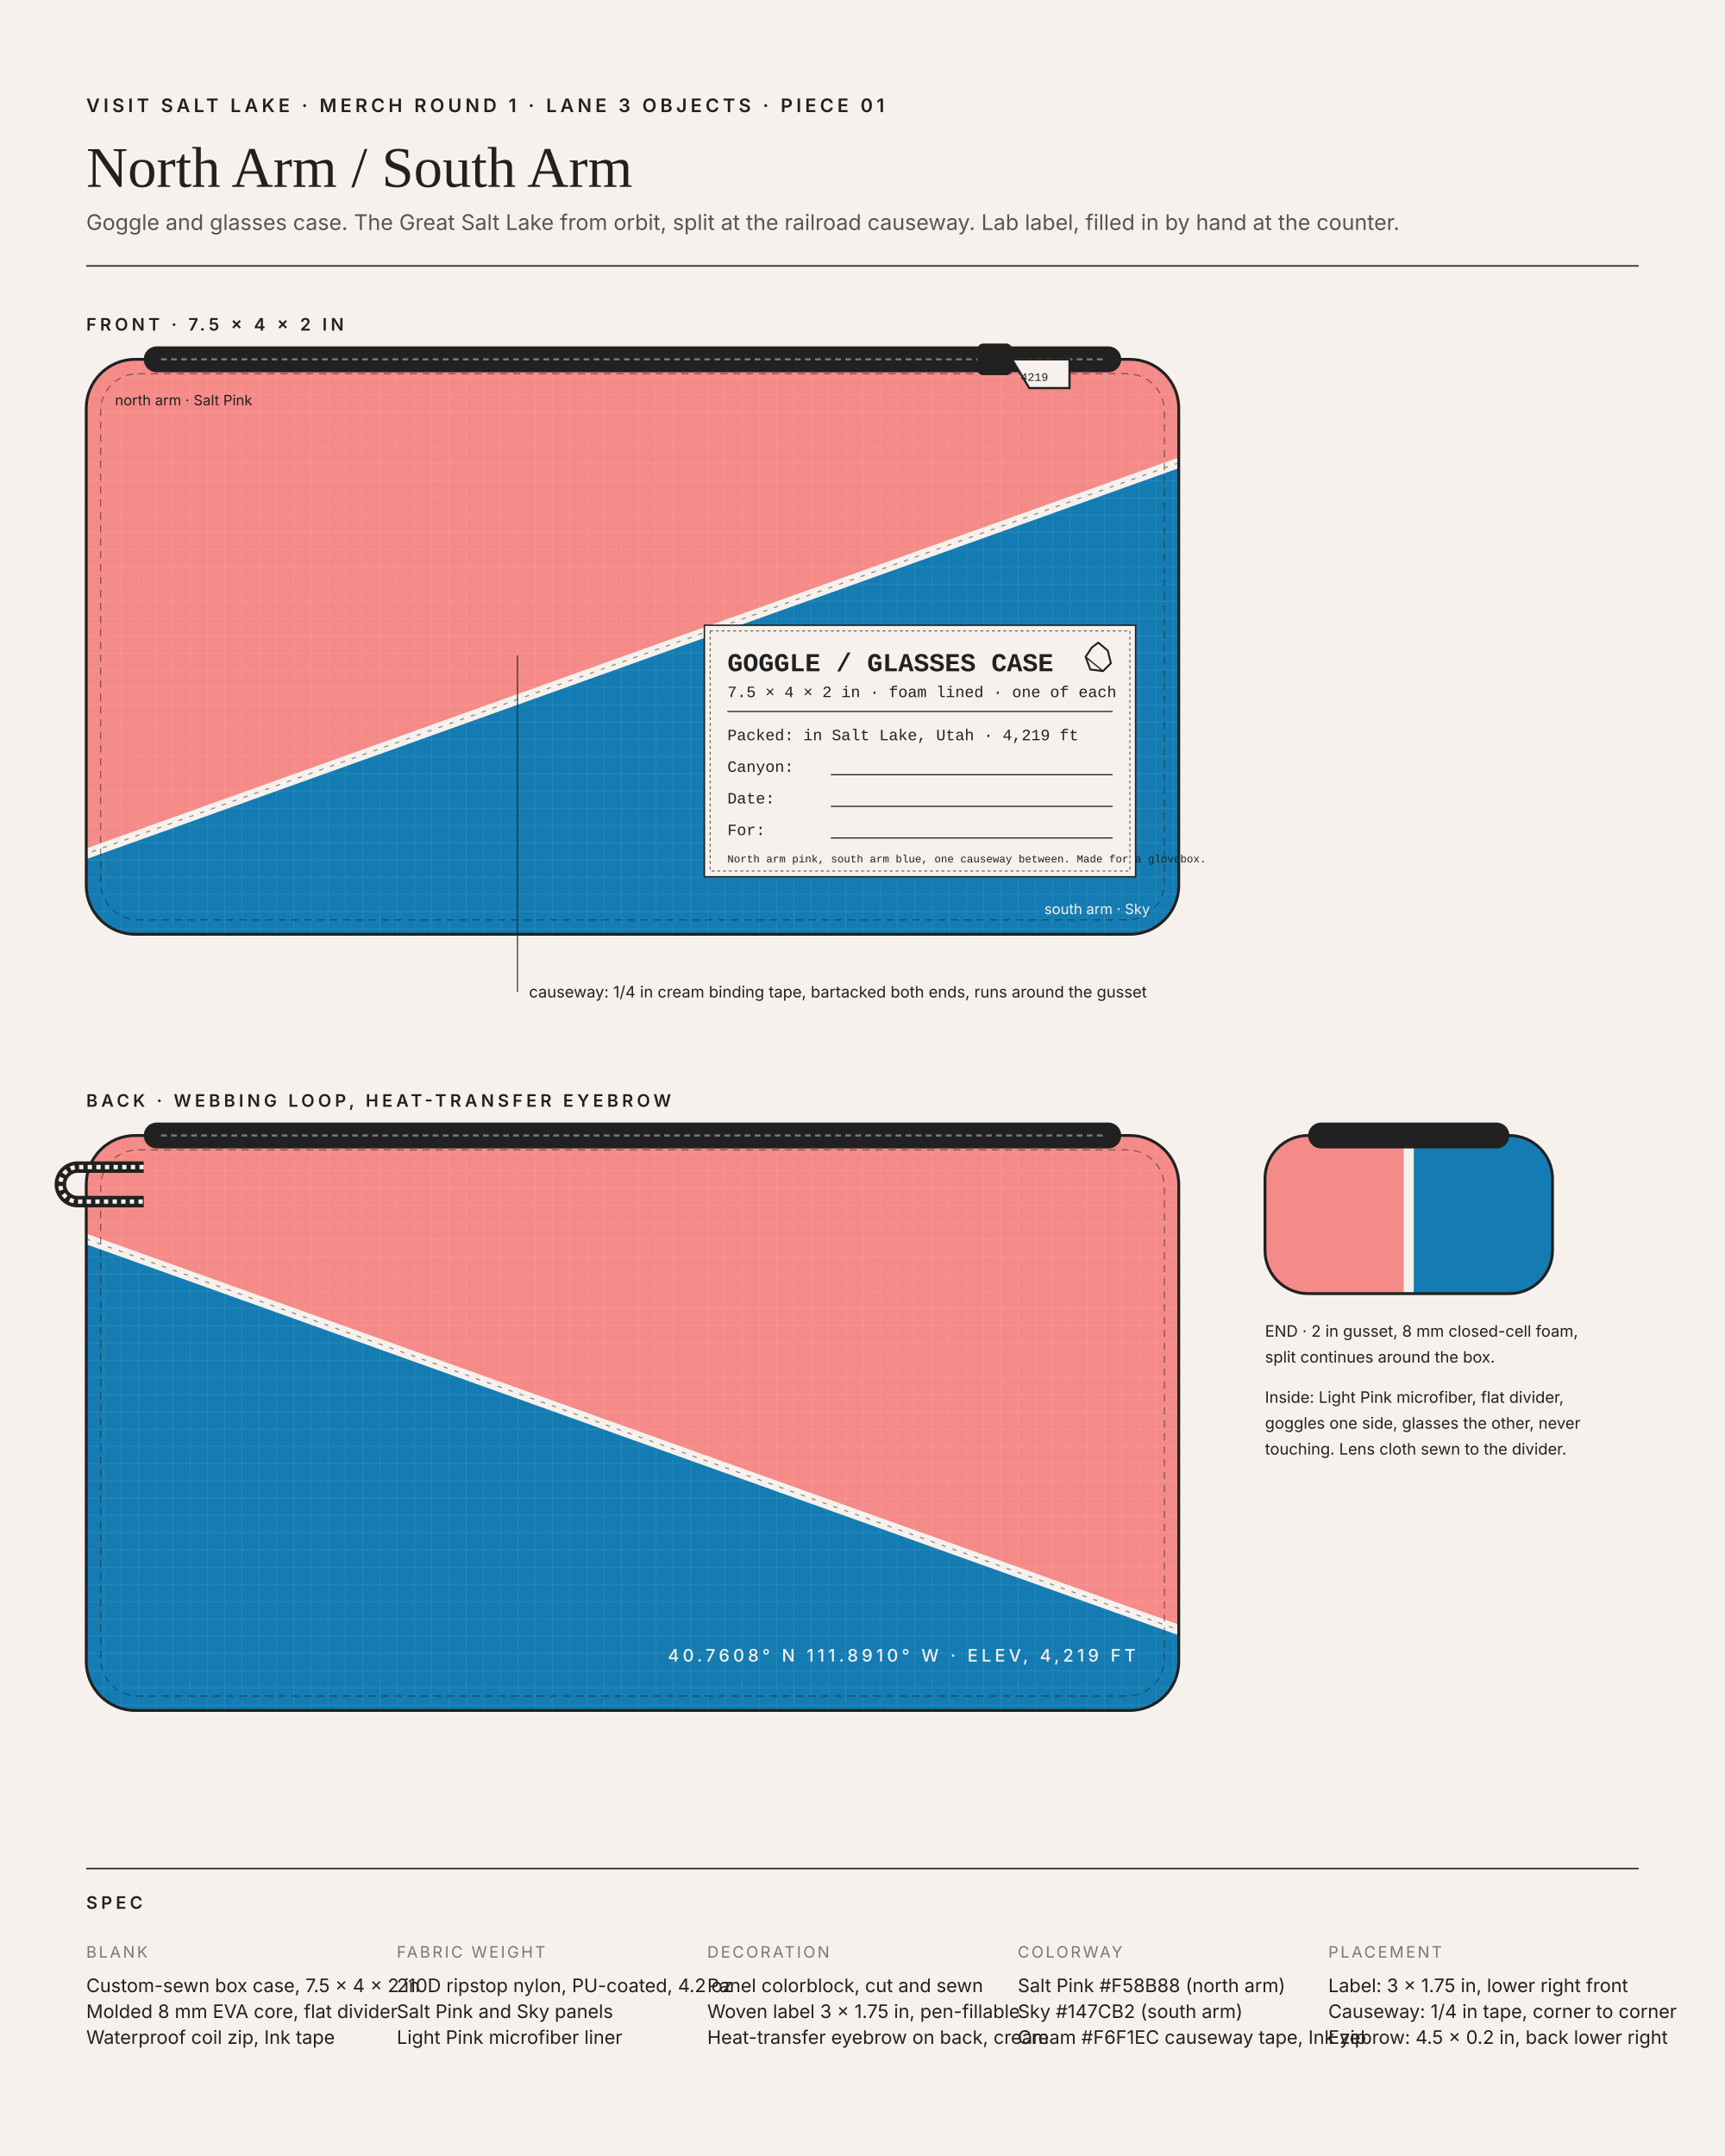
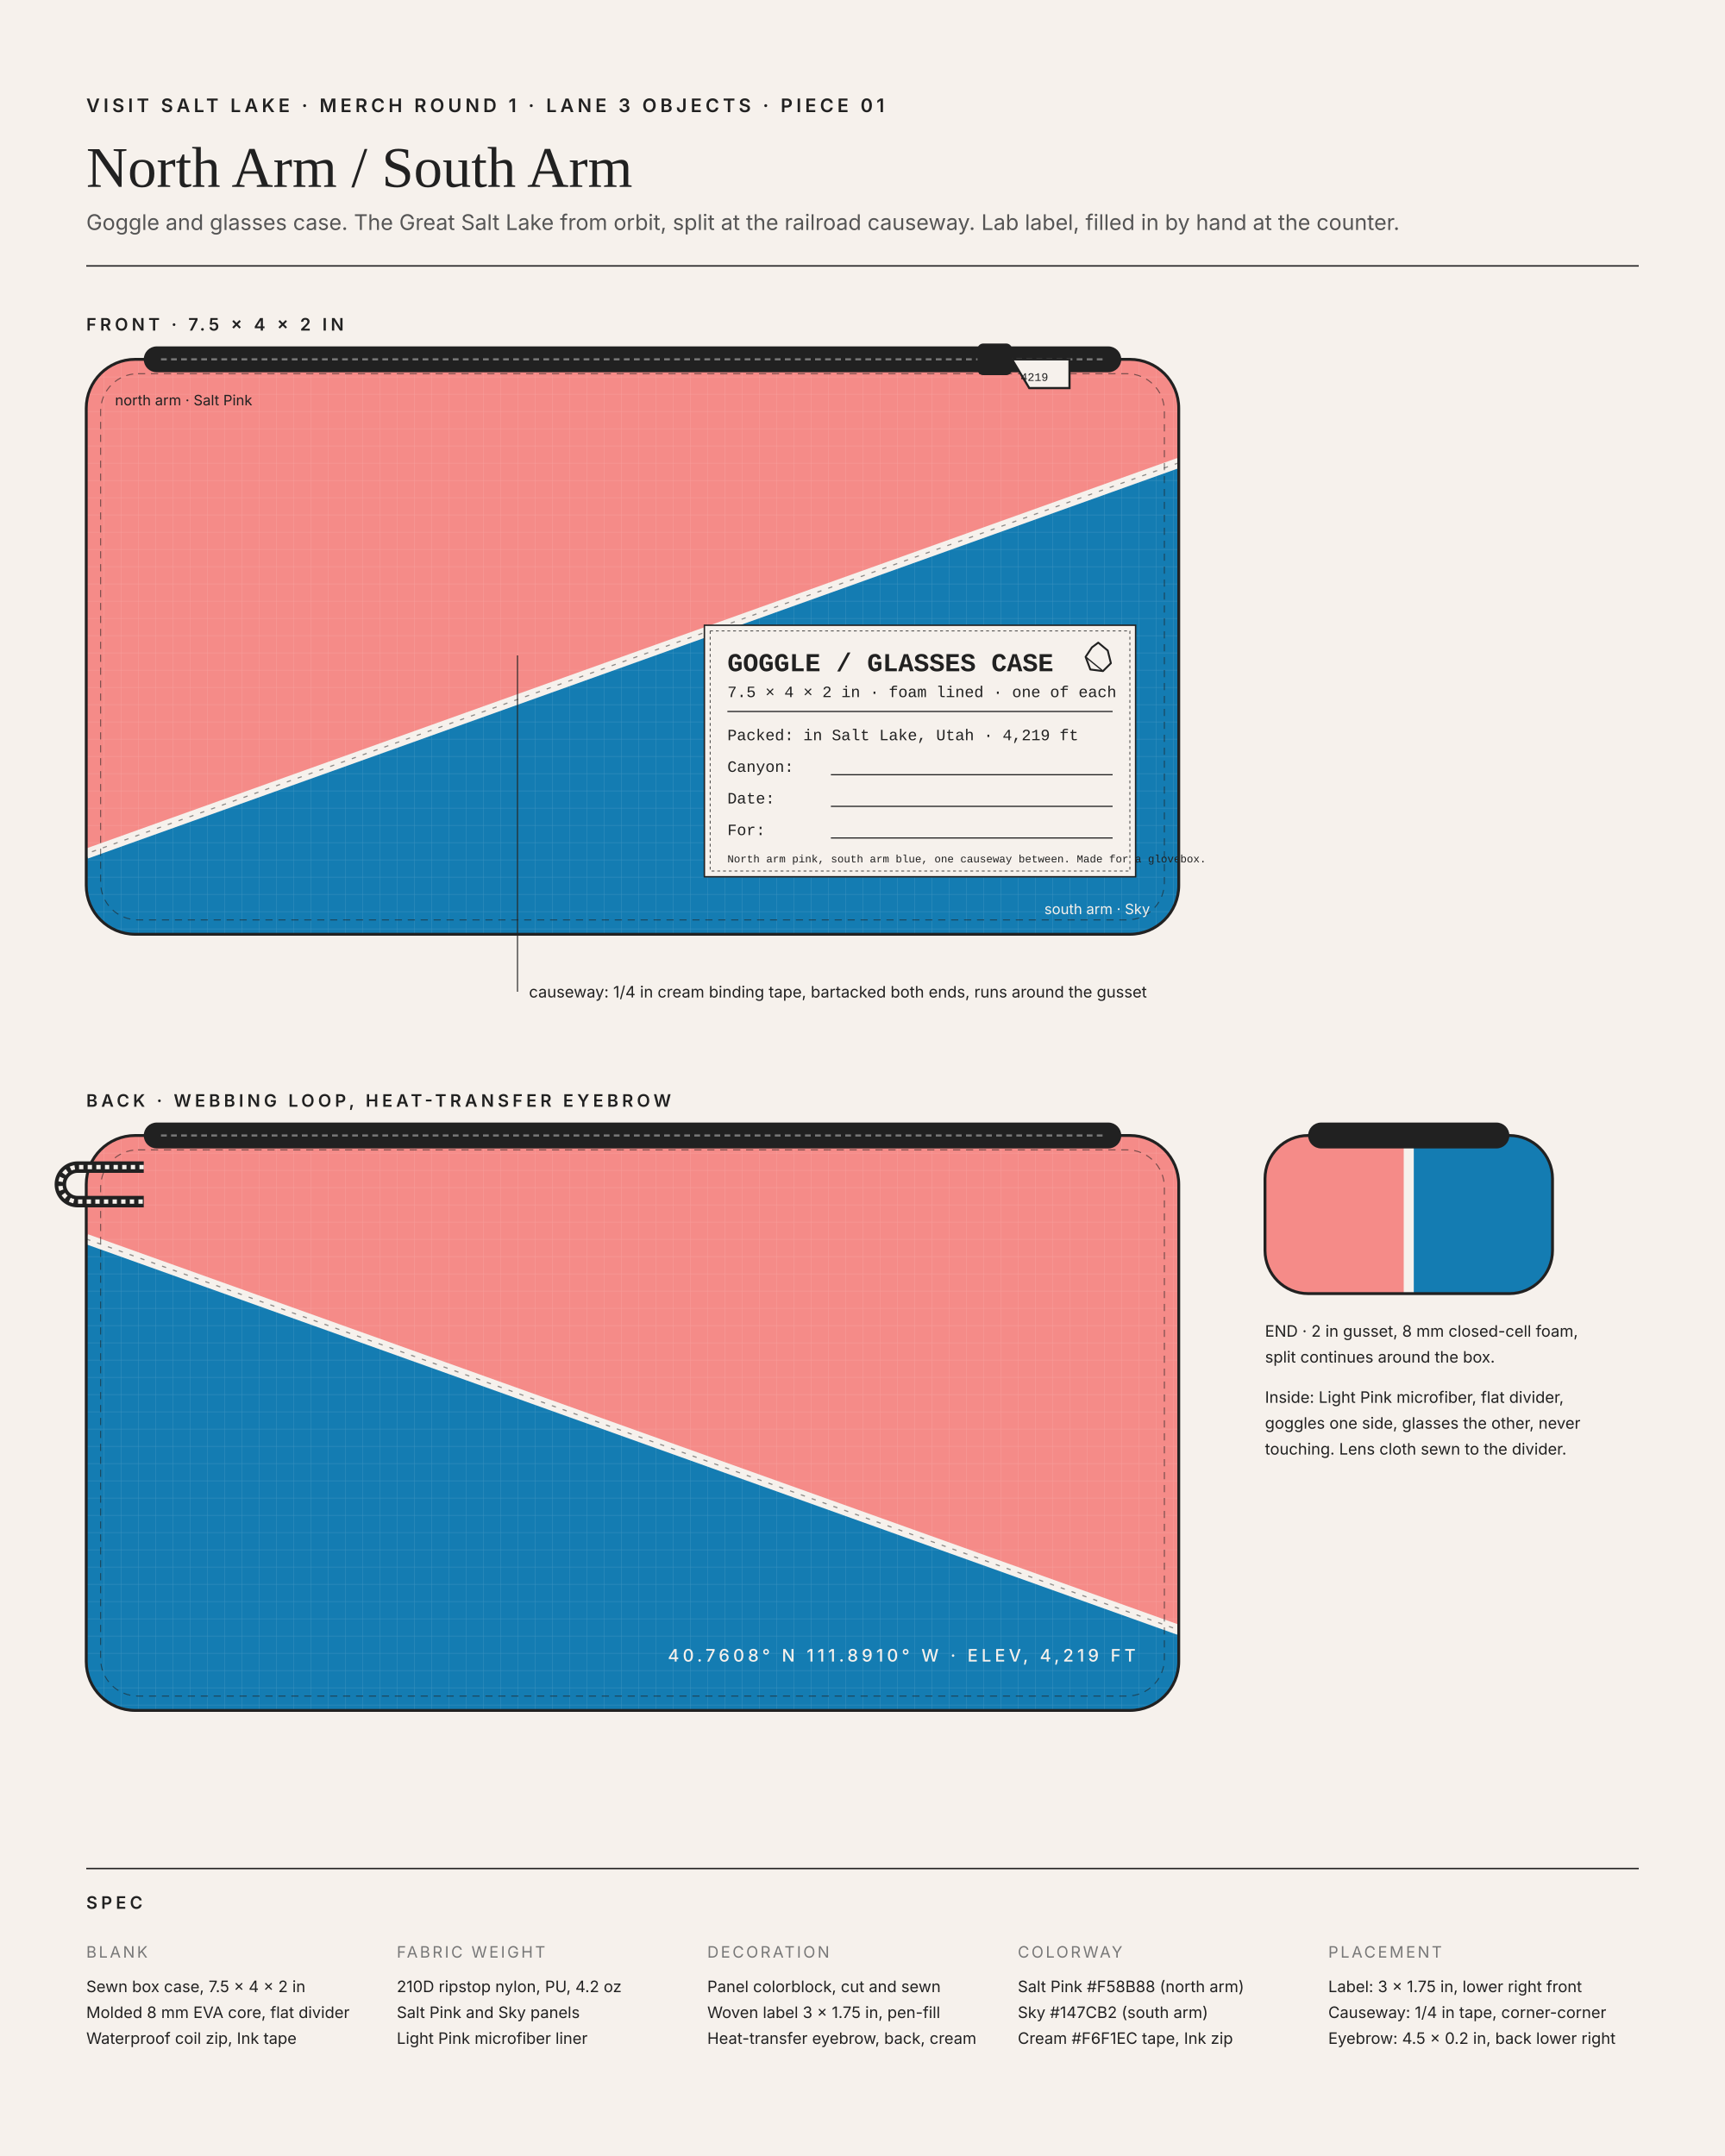
<svg xmlns="http://www.w3.org/2000/svg" viewBox="0 0 1200 1500" width="1200" height="1500">
  <rect width="1200" height="1500" fill="#F6F1EC" />
  <g font-family="Inter, 'Helvetica Neue', Arial, sans-serif" fill="#212121">
    <text x="60" y="78" font-size="13" letter-spacing="2.5" font-weight="600">VISIT SALT LAKE · MERCH ROUND 1 · LANE 3 OBJECTS · PIECE 01</text>
    <text x="60" y="130" font-size="40" font-family="'Ivar Display', Georgia, 'Times New Roman', serif">North Arm / South Arm</text>
    <text x="60" y="160" font-size="15" fill="#555">Goggle and glasses case. The Great Salt Lake from orbit, split at the railroad causeway. Lab label, filled in by hand at the counter.</text>
    <line x1="60" y1="185" x2="1140" y2="185" stroke="#212121" stroke-width="1" />
  </g>
  <text x="60" y="230" font-family="Inter, 'Helvetica Neue', Arial, sans-serif" font-size="12" letter-spacing="2.5" font-weight="600" fill="#212121">FRONT · 7.5 × 4 × 2 IN</text>
  <g transform="translate(60,250)">
    <clipPath id="cpf">
      <rect width="760" height="400" rx="34" />
    </clipPath>
    <g clip-path="url(#cpf)">
      <rect width="760" height="400" fill="#147CB2" />
      <polygon points="0,0 760,0 760,72.0 0,344.0" fill="#F58B88" />
      <line x1="760" y1="72.0" x2="0" y2="344.0" stroke="#F6F1EC" stroke-width="7" />
      <line x1="760" y1="72.0" x2="0" y2="344.0" stroke="#212121" stroke-width="0.8" stroke-dasharray="3 5" opacity="0.5" />
      <pattern id="ripf" width="12" height="12" patternUnits="userSpaceOnUse">
        <path d="M0,0 H12 M0,0 V12" stroke="#fff" stroke-width="0.5" opacity="0.18" />
      </pattern>
      <rect width="760" height="400" fill="url(#ripf)" />
    </g>
    <rect width="760" height="400" rx="34" fill="none" stroke="#212121" stroke-width="2" />
    <rect x="40" y="-9" width="680" height="18" rx="9" fill="#212121" />
    <line x1="52" y1="0" x2="708" y2="0" stroke="#777" stroke-width="1.5" stroke-dasharray="4 3" />
    <rect x="10" y="10" width="740" height="380" rx="26" fill="none" stroke="#212121" stroke-width="0.7" stroke-dasharray="5 4" opacity="0.6" />
  </g>
  <g transform="translate(680,241)">
    <rect x="0" y="-2" width="24" height="22" rx="4" fill="#212121" />
    <path d="M24,9 l40,0 l0,20 l-28,0 z" fill="#F6F1EC" stroke="#212121" stroke-width="1.5" />
    <text x="30" y="24" font-family="'Space Mono', 'Courier New', monospace" font-size="8" fill="#212121">4219</text>
  </g>
  <rect x="490" y="435" width="300" height="175" fill="#F6F1EC" stroke="#212121" stroke-width="1" />
  <rect x="494" y="439" width="292" height="167" fill="none" stroke="#212121" stroke-width="0.5" stroke-dasharray="2 2" />
  <g font-family="'Space Mono', 'Courier New', monospace" fill="#212121">
    <text x="506" y="467" font-size="18" font-weight="700">GOGGLE / GLASSES CASE</text>
    <text x="506" y="485" font-size="11">7.5 × 4 × 2 in · foam lined · one of each</text>
    <line x1="506" y1="495" x2="774" y2="495" stroke="#212121" stroke-width="0.8" />
    <text x="506" y="515" font-size="11">Packed:  in Salt Lake, Utah · 4,219 ft</text>
    <text x="506" y="537" font-size="11">Canyon:</text>
    <line x1="578" y1="539" x2="774" y2="539" stroke="#212121" stroke-width="0.8" />
    <text x="506" y="559" font-size="11">Date:</text>
    <line x1="578" y1="561" x2="774" y2="561" stroke="#212121" stroke-width="0.8" />
    <text x="506" y="581" font-size="11">For:</text>
    <line x1="578" y1="583" x2="774" y2="583" stroke="#212121" stroke-width="0.8" />
    <text x="506" y="600" font-size="7.5">North arm pink, south arm blue, one causeway between. Made for a glovebox.</text>
  </g>
  <polygon points="764.0,447.1 770.6,452.6 772.8,461.4 767.3,466.9 758.5,465.8 755.2,457.0 759.6,450.4" fill="none" stroke="#212121" stroke-width="1.32" stroke-linejoin="round" />
  <line x1="755.2" y1="457" x2="767.3" y2="466.9" stroke="#212121" stroke-width="0.88" />
  <g font-family="Inter, 'Helvetica Neue', Arial, sans-serif" font-size="11" fill="#212121">
    <line x1="360" y1="456.0" x2="360" y2="690" stroke="#212121" stroke-width="0.7" />
    <text x="368" y="694">causeway: 1/4 in cream binding tape, bartacked both ends, runs around the gusset</text>
    <text x="80" y="282" font-size="10" fill="#212121">north arm · Salt Pink</text>
    <text x="800" y="636" text-anchor="end" font-size="10" fill="#F6F1EC">south arm · Sky</text>
  </g>
  <text x="60" y="770" font-family="Inter, 'Helvetica Neue', Arial, sans-serif" font-size="12" letter-spacing="2.5" font-weight="600" fill="#212121">BACK · WEBBING LOOP, HEAT-TRANSFER EYEBROW</text>
  <g transform="translate(60,790)">
    <clipPath id="cpb">
      <rect width="760" height="400" rx="34" />
    </clipPath>
    <g clip-path="url(#cpb)">
      <rect width="760" height="400" fill="#147CB2" />
      <polygon points="0,0 760,0 760,344.0 0,72.0" fill="#F58B88" />
      <line x1="0" y1="72.0" x2="760" y2="344.0" stroke="#F6F1EC" stroke-width="7" />
      <line x1="0" y1="72.0" x2="760" y2="344.0" stroke="#212121" stroke-width="0.8" stroke-dasharray="3 5" opacity="0.5" />
      <pattern id="ripb" width="12" height="12" patternUnits="userSpaceOnUse">
        <path d="M0,0 H12 M0,0 V12" stroke="#fff" stroke-width="0.5" opacity="0.18" />
      </pattern>
      <rect width="760" height="400" fill="url(#ripb)" />
    </g>
    <rect width="760" height="400" rx="34" fill="none" stroke="#212121" stroke-width="2" />
    <rect x="40" y="-9" width="680" height="18" rx="9" fill="#212121" />
    <line x1="52" y1="0" x2="708" y2="0" stroke="#777" stroke-width="1.5" stroke-dasharray="4 3" />
    <rect x="10" y="10" width="740" height="380" rx="26" fill="none" stroke="#212121" stroke-width="0.7" stroke-dasharray="5 4" opacity="0.6" />
  </g>
  <path d="M100,812 l-46,0 a12,12 0 0 0 0,24 l46,0" fill="none" stroke="#212121" stroke-width="8" />
  <path d="M100,812 l-46,0 a12,12 0 0 0 0,24 l46,0" fill="none" stroke="#F6F1EC" stroke-width="3" stroke-dasharray="3 3" />
  <text x="790" y="1156" text-anchor="end" font-family="Inter, 'Helvetica Neue', Arial, sans-serif" font-size="12" letter-spacing="2.5" font-weight="500" fill="#F6F1EC">40.7608° N 111.8910° W · ELEV, 4,219 FT</text>
  <g transform="translate(880,790)">
    <clipPath id="cpe">
      <rect width="200" height="110" rx="30" />
    </clipPath>
    <rect width="200" height="110" rx="30" fill="#F58B88" />
    <rect x="100" width="100" height="110" fill="#147CB2" clip-path="url(#cpe)" />
    <line x1="100" y1="0" x2="100" y2="110" stroke="#F6F1EC" stroke-width="7" />
    <rect width="200" height="110" rx="30" fill="none" stroke="#212121" stroke-width="2" />
    <rect x="30" y="-9" width="140" height="18" rx="9" fill="#212121" />
  </g>
  <g font-family="Inter, 'Helvetica Neue', Arial, sans-serif" font-size="11" fill="#212121">
    <text x="880" y="930">END · 2 in gusset, 8 mm closed-cell foam,</text>
    <text x="880" y="948">split continues around the box.</text>
    <text x="880" y="976">Inside: Light Pink microfiber, flat divider,</text>
    <text x="880" y="994">goggles one side, glasses the other, never</text>
    <text x="880" y="1012">touching. Lens cloth sewn to the divider.</text>
  </g>
  <g font-family="Inter, 'Helvetica Neue', Arial, sans-serif" fill="#212121">
    <line x1="60" y1="1300" x2="1140" y2="1300" stroke="#212121" stroke-width="1" />
    <text x="60" y="1328" font-size="12" letter-spacing="2.5" font-weight="600">SPEC</text>
    <text x="60.0" y="1362" font-size="11" letter-spacing="1.5" fill="#777">BLANK</text>
-     <text x="60.0" y="1386" font-size="13">Custom-sewn box case, 7.5 × 4 × 2 in</text>
-     <text x="60.0" y="1404" font-size="13">Molded 8 mm EVA core, flat divider</text>
-     <text x="60.0" y="1422" font-size="13">Waterproof coil zip, Ink tape</text>
+     <text x="60.0" y="1386" font-size="11">Sewn box case, 7.5 × 4 × 2 in</text>
+     <text x="60.0" y="1404" font-size="11">Molded 8 mm EVA core, flat divider</text>
+     <text x="60.0" y="1422" font-size="11">Waterproof coil zip, Ink tape</text>
    <text x="276.0" y="1362" font-size="11" letter-spacing="1.5" fill="#777">FABRIC WEIGHT</text>
-     <text x="276.0" y="1386" font-size="13">210D ripstop nylon, PU-coated, 4.2 oz</text>
-     <text x="276.0" y="1404" font-size="13">Salt Pink and Sky panels</text>
-     <text x="276.0" y="1422" font-size="13">Light Pink microfiber liner</text>
+     <text x="276.0" y="1386" font-size="11">210D ripstop nylon, PU, 4.2 oz</text>
+     <text x="276.0" y="1404" font-size="11">Salt Pink and Sky panels</text>
+     <text x="276.0" y="1422" font-size="11">Light Pink microfiber liner</text>
    <text x="492.0" y="1362" font-size="11" letter-spacing="1.5" fill="#777">DECORATION</text>
-     <text x="492.0" y="1386" font-size="13">Panel colorblock, cut and sewn</text>
-     <text x="492.0" y="1404" font-size="13">Woven label 3 × 1.75 in, pen-fillable</text>
-     <text x="492.0" y="1422" font-size="13">Heat-transfer eyebrow on back, cream</text>
+     <text x="492.0" y="1386" font-size="11">Panel colorblock, cut and sewn</text>
+     <text x="492.0" y="1404" font-size="11">Woven label 3 × 1.75 in, pen-fill</text>
+     <text x="492.0" y="1422" font-size="11">Heat-transfer eyebrow, back, cream</text>
    <text x="708.0" y="1362" font-size="11" letter-spacing="1.5" fill="#777">COLORWAY</text>
-     <text x="708.0" y="1386" font-size="13">Salt Pink #F58B88 (north arm)</text>
-     <text x="708.0" y="1404" font-size="13">Sky #147CB2 (south arm)</text>
-     <text x="708.0" y="1422" font-size="13">Cream #F6F1EC causeway tape, Ink zip</text>
+     <text x="708.0" y="1386" font-size="11">Salt Pink #F58B88 (north arm)</text>
+     <text x="708.0" y="1404" font-size="11">Sky #147CB2 (south arm)</text>
+     <text x="708.0" y="1422" font-size="11">Cream #F6F1EC tape, Ink zip</text>
    <text x="924.0" y="1362" font-size="11" letter-spacing="1.5" fill="#777">PLACEMENT</text>
-     <text x="924.0" y="1386" font-size="13">Label: 3 × 1.75 in, lower right front</text>
-     <text x="924.0" y="1404" font-size="13">Causeway: 1/4 in tape, corner to corner</text>
-     <text x="924.0" y="1422" font-size="13">Eyebrow: 4.5 × 0.2 in, back lower right</text>
+     <text x="924.0" y="1386" font-size="11">Label: 3 × 1.75 in, lower right front</text>
+     <text x="924.0" y="1404" font-size="11">Causeway: 1/4 in tape, corner-corner</text>
+     <text x="924.0" y="1422" font-size="11">Eyebrow: 4.5 × 0.2 in, back lower right</text>
  </g>
</svg>
